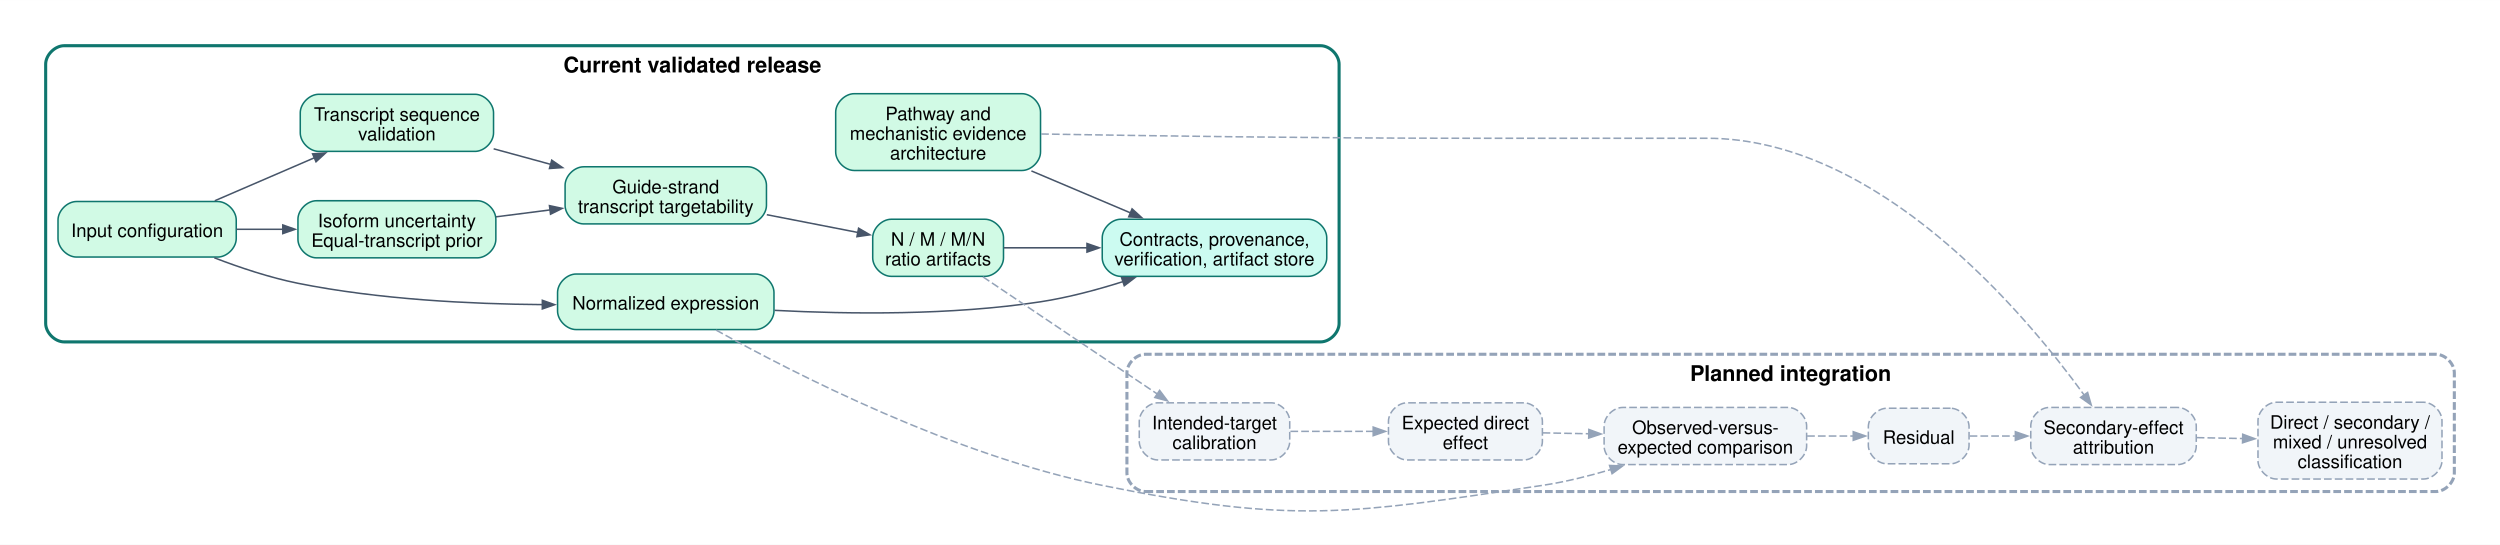
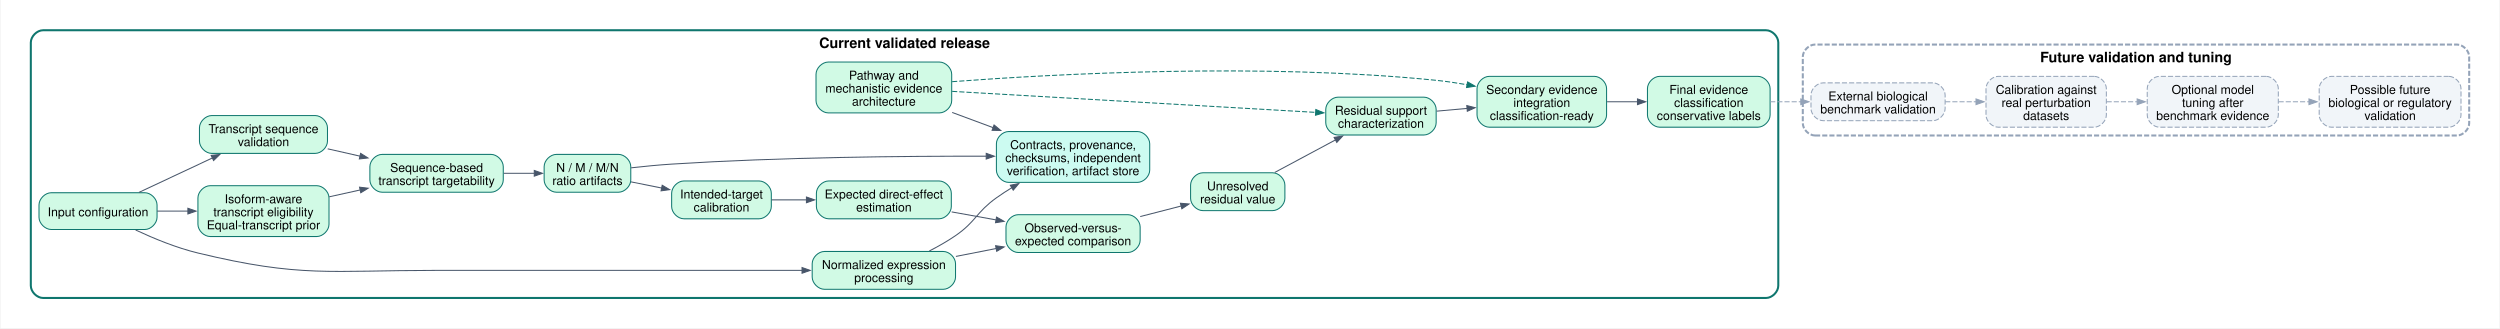
- <svg xmlns="http://www.w3.org/2000/svg" width="1620pt" height="353pt" viewBox="0.00 0.00 1620.50 353.06">
-   <g id="graph0" class="graph" transform="scale(1 1) rotate(0) translate(21.6 331.46)">
-     <polygon fill="white" stroke="none" points="-21.6,21.6 -21.6,-331.46 1598.9,-331.46 1598.9,21.6 -21.6,21.6" />
+ <svg xmlns="http://www.w3.org/2000/svg" width="2445pt" height="321pt" viewBox="0.00 0.00 2445.40 321.20">
+   <g id="graph0" class="graph" transform="scale(1 1) rotate(0) translate(21.6 299.6)">
+     <polygon fill="white" stroke="none" points="-21.6,21.6 -21.6,-299.6 2423.8,-299.6 2423.8,21.6 -21.6,21.6" />
    <g id="clust1" class="cluster">
-       <path fill="white" stroke="#0f766e" stroke-width="2" d="M20,-109.86C20,-109.86 834.4,-109.86 834.4,-109.86 840.4,-109.86 846.4,-115.86 846.4,-121.86 846.4,-121.86 846.4,-289.86 846.4,-289.86 846.4,-295.86 840.4,-301.86 834.4,-301.86 834.4,-301.86 20,-301.86 20,-301.86 14,-301.86 8,-295.86 8,-289.86 8,-289.86 8,-121.86 8,-121.86 8,-115.86 14,-109.86 20,-109.86" />
-       <text text-anchor="middle" x="427.2" y="-284.56" font-family="Helvetica,sans-Serif" font-weight="bold" font-size="14.00">Current validated release</text>
+       <path fill="white" stroke="#0f766e" stroke-width="2" d="M20,-8C20,-8 1706.08,-8 1706.08,-8 1712.08,-8 1718.08,-14 1718.08,-20 1718.08,-20 1718.08,-258 1718.08,-258 1718.08,-264 1712.08,-270 1706.08,-270 1706.08,-270 20,-270 20,-270 14,-270 8,-264 8,-258 8,-258 8,-20 8,-20 8,-14 14,-8 20,-8" />
+       <text text-anchor="middle" x="863.04" y="-252.7" font-family="Helvetica,sans-Serif" font-weight="bold" font-size="14.00">Current validated release</text>
    </g>
    <g id="clust2" class="cluster">
-       <path fill="white" stroke="#94a3b8" stroke-width="2" stroke-dasharray="5,2" d="M720.87,-12.86C720.87,-12.86 1557.3,-12.86 1557.3,-12.86 1563.3,-12.86 1569.3,-18.86 1569.3,-24.86 1569.3,-24.86 1569.3,-89.86 1569.3,-89.86 1569.3,-95.86 1563.3,-101.86 1557.3,-101.86 1557.3,-101.86 720.87,-101.86 720.87,-101.86 714.87,-101.86 708.87,-95.86 708.87,-89.86 708.87,-89.86 708.87,-24.86 708.87,-24.86 708.87,-18.86 714.87,-12.86 720.87,-12.86" />
-       <text text-anchor="middle" x="1139.09" y="-84.56" font-family="Helvetica,sans-Serif" font-weight="bold" font-size="14.00">Planned integration</text>
+       <path fill="white" stroke="#94a3b8" stroke-width="2" stroke-dasharray="5,2" d="M1754.08,-167C1754.08,-167 2382.2,-167 2382.2,-167 2388.2,-167 2394.2,-173 2394.2,-179 2394.2,-179 2394.2,-244 2394.2,-244 2394.2,-250 2388.2,-256 2382.2,-256 2382.2,-256 1754.08,-256 1754.08,-256 1748.08,-256 1742.08,-250 1742.08,-244 1742.08,-244 1742.08,-179 1742.08,-179 1742.08,-173 1748.08,-167 1754.08,-167" />
+       <text text-anchor="middle" x="2068.14" y="-238.7" font-family="Helvetica,sans-Serif" font-weight="bold" font-size="14.00">Future validation and tuning</text>
    </g>
    <g id="node1" class="node">
-       <path fill="#d1fae5" stroke="#0f766e" d="M119.53,-200.86C119.53,-200.86 28,-200.86 28,-200.86 22,-200.86 16,-194.86 16,-188.86 16,-188.86 16,-176.86 16,-176.86 16,-170.86 22,-164.86 28,-164.86 28,-164.86 119.53,-164.86 119.53,-164.86 125.53,-164.86 131.53,-170.86 131.53,-176.86 131.53,-176.86 131.53,-188.86 131.53,-188.86 131.53,-194.86 125.53,-200.86 119.53,-200.86" />
-       <text text-anchor="middle" x="73.77" y="-177.84" font-family="Helvetica,sans-Serif" font-size="12.00">Input configuration</text>
+       <path fill="#d1fae5" stroke="#0f766e" d="M119.53,-111C119.53,-111 28,-111 28,-111 22,-111 16,-105 16,-99 16,-99 16,-87 16,-87 16,-81 22,-75 28,-75 28,-75 119.53,-75 119.53,-75 125.53,-75 131.53,-81 131.53,-87 131.53,-87 131.53,-99 131.53,-99 131.53,-105 125.53,-111 119.53,-111" />
+       <text text-anchor="middle" x="73.76" y="-87.97" font-family="Helvetica,sans-Serif" font-size="12.00">Input configuration</text>
    </g>
    <g id="node2" class="node">
-       <path fill="#d1fae5" stroke="#0f766e" d="M468.09,-153.86C468.09,-153.86 351.81,-153.86 351.81,-153.86 345.81,-153.86 339.81,-147.86 339.81,-141.86 339.81,-141.86 339.81,-129.86 339.81,-129.86 339.81,-123.86 345.81,-117.86 351.81,-117.86 351.81,-117.86 468.09,-117.86 468.09,-117.86 474.09,-117.86 480.09,-123.86 480.09,-129.86 480.09,-129.86 480.09,-141.86 480.09,-141.86 480.09,-147.86 474.09,-153.86 468.09,-153.86" />
-       <text text-anchor="middle" x="409.95" y="-130.84" font-family="Helvetica,sans-Serif" font-size="12.00">Normalized expression</text>
+       <path fill="#d1fae5" stroke="#0f766e" d="M900.93,-53.51C900.93,-53.51 784.65,-53.51 784.65,-53.51 778.65,-53.51 772.65,-47.51 772.65,-41.51 772.65,-41.51 772.65,-28.49 772.65,-28.49 772.65,-22.49 778.65,-16.49 784.65,-16.49 784.65,-16.49 900.93,-16.49 900.93,-16.49 906.93,-16.49 912.93,-22.49 912.93,-28.49 912.93,-28.49 912.93,-41.51 912.93,-41.51 912.93,-47.51 906.93,-53.51 900.93,-53.51" />
+       <text text-anchor="middle" x="842.79" y="-36.35" font-family="Helvetica,sans-Serif" font-size="12.00">Normalized expression</text>
+       <text text-anchor="middle" x="842.79" y="-23.6" font-family="Helvetica,sans-Serif" font-size="12.00">processing</text>
    </g>
    <g id="edge1" class="edge">
-       <path fill="none" stroke="#475569" d="M117.33,-164.38C133.93,-158 153.32,-151.53 171.53,-147.86 223.67,-137.36 283.48,-134.39 330.03,-134.03" />
-       <polygon fill="#475569" stroke="#475569" points="329.95,-136.83 337.94,-134 329.93,-131.23 329.95,-136.83" />
+       <path fill="none" stroke="#475569" d="M110.56,-74.51C128.41,-66.16 150.6,-57.05 171.53,-52 272.27,-27.68 300.45,-35 404.08,-35 404.08,-35 404.08,-35 553.73,-35 624.43,-35 704.9,-35 762.78,-35" />
+       <polygon fill="#475569" stroke="#475569" points="762.72,-37.8 770.72,-35 762.72,-32.2 762.72,-37.8" />
    </g>
    <g id="node3" class="node">
-       <path fill="#d1fae5" stroke="#0f766e" d="M287.81,-201.37C287.81,-201.37 183.53,-201.37 183.53,-201.37 177.53,-201.37 171.53,-195.37 171.53,-189.37 171.53,-189.37 171.53,-176.35 171.53,-176.35 171.53,-170.35 177.53,-164.35 183.53,-164.35 183.53,-164.35 287.81,-164.35 287.81,-164.35 293.81,-164.35 299.81,-170.35 299.81,-176.35 299.81,-176.35 299.81,-189.37 299.81,-189.37 299.81,-195.37 293.81,-201.37 287.81,-201.37" />
-       <text text-anchor="middle" x="235.67" y="-184.21" font-family="Helvetica,sans-Serif" font-size="12.00">Isoform uncertainty</text>
-       <text text-anchor="middle" x="235.67" y="-171.46" font-family="Helvetica,sans-Serif" font-size="12.00">Equal-transcript prior</text>
+       <path fill="#d1fae5" stroke="#0f766e" d="M287.81,-117.88C287.81,-117.88 183.53,-117.88 183.53,-117.88 177.53,-117.88 171.53,-111.88 171.53,-105.88 171.53,-105.88 171.53,-80.12 171.53,-80.12 171.53,-74.12 177.53,-68.12 183.53,-68.12 183.53,-68.12 287.81,-68.12 287.81,-68.12 293.81,-68.12 299.81,-74.12 299.81,-80.12 299.81,-80.12 299.81,-105.88 299.81,-105.88 299.81,-111.88 293.81,-117.88 287.81,-117.88" />
+       <text text-anchor="middle" x="235.67" y="-100.72" font-family="Helvetica,sans-Serif" font-size="12.00">Isoform-aware</text>
+       <text text-anchor="middle" x="235.67" y="-87.97" font-family="Helvetica,sans-Serif" font-size="12.00">transcript eligibility</text>
+       <text text-anchor="middle" x="235.67" y="-75.22" font-family="Helvetica,sans-Serif" font-size="12.00">Equal-transcript prior</text>
    </g>
    <g id="edge2" class="edge">
-       <path fill="none" stroke="#475569" d="M131.59,-182.86C141.42,-182.86 151.76,-182.86 161.94,-182.86" />
-       <polygon fill="#475569" stroke="#475569" points="161.71,-185.66 169.71,-182.86 161.71,-180.06 161.71,-185.66" />
+       <path fill="none" stroke="#475569" d="M131.59,-93C141.42,-93 151.76,-93 161.94,-93" />
+       <polygon fill="#475569" stroke="#475569" points="161.71,-95.8 169.71,-93 161.71,-90.2 161.71,-95.8" />
    </g>
    <g id="node4" class="node">
-       <path fill="#d1fae5" stroke="#0f766e" d="M286.31,-270.37C286.31,-270.37 185.03,-270.37 185.03,-270.37 179.03,-270.37 173.03,-264.37 173.03,-258.37 173.03,-258.37 173.03,-245.35 173.03,-245.35 173.03,-239.35 179.03,-233.35 185.03,-233.35 185.03,-233.35 286.31,-233.35 286.31,-233.35 292.31,-233.35 298.31,-239.35 298.31,-245.35 298.31,-245.35 298.31,-258.37 298.31,-258.37 298.31,-264.37 292.31,-270.37 286.31,-270.37" />
-       <text text-anchor="middle" x="235.67" y="-253.21" font-family="Helvetica,sans-Serif" font-size="12.00">Transcript sequence</text>
-       <text text-anchor="middle" x="235.67" y="-240.46" font-family="Helvetica,sans-Serif" font-size="12.00">validation</text>
+       <path fill="#d1fae5" stroke="#0f766e" d="M286.31,-186.51C286.31,-186.51 185.03,-186.51 185.03,-186.51 179.03,-186.51 173.03,-180.51 173.03,-174.51 173.03,-174.51 173.03,-161.49 173.03,-161.49 173.03,-155.49 179.03,-149.49 185.03,-149.49 185.03,-149.49 286.31,-149.49 286.31,-149.49 292.31,-149.49 298.31,-155.49 298.31,-161.49 298.31,-161.49 298.31,-174.51 298.31,-174.51 298.31,-180.51 292.31,-186.51 286.31,-186.51" />
+       <text text-anchor="middle" x="235.67" y="-169.35" font-family="Helvetica,sans-Serif" font-size="12.00">Transcript sequence</text>
+       <text text-anchor="middle" x="235.67" y="-156.6" font-family="Helvetica,sans-Serif" font-size="12.00">validation</text>
    </g>
    <g id="edge3" class="edge">
-       <path fill="none" stroke="#475569" d="M117.62,-201.36C137.54,-209.95 161.41,-220.25 182.38,-229.3" />
-       <polygon fill="#475569" stroke="#475569" points="181.02,-231.76 189.47,-232.36 183.24,-226.62 181.02,-231.76" />
+       <path fill="none" stroke="#475569" d="M113.88,-111.35C135.62,-121.54 162.87,-134.32 185.98,-145.16" />
+       <polygon fill="#475569" stroke="#475569" points="184.48,-147.55 192.92,-148.42 186.86,-142.48 184.48,-147.55" />
+     </g>
+     <g id="node9" class="node">
+       <path fill="#d1fae5" stroke="#0f766e" d="M1081.59,-89.51C1081.59,-89.51 974.3,-89.51 974.3,-89.51 968.3,-89.51 962.3,-83.51 962.3,-77.51 962.3,-77.51 962.3,-64.49 962.3,-64.49 962.3,-58.49 968.3,-52.49 974.3,-52.49 974.3,-52.49 1081.59,-52.49 1081.59,-52.49 1087.59,-52.49 1093.59,-58.49 1093.59,-64.49 1093.59,-64.49 1093.59,-77.51 1093.59,-77.51 1093.59,-83.51 1087.59,-89.51 1081.59,-89.51" />
+       <text text-anchor="middle" x="1027.94" y="-72.35" font-family="Helvetica,sans-Serif" font-size="12.00">Observed-versus-</text>
+       <text text-anchor="middle" x="1027.94" y="-59.6" font-family="Helvetica,sans-Serif" font-size="12.00">expected comparison</text>
+     </g>
+     <g id="edge10" class="edge">
+       <path fill="none" stroke="#475569" d="M913.29,-48.66C926.29,-51.21 939.91,-53.89 953.03,-56.47" />
+       <polygon fill="#475569" stroke="#475569" points="952.14,-59.15 960.53,-57.95 953.22,-53.66 952.14,-59.15" />
+     </g>
+     <g id="node15" class="node">
+       <path fill="#ccfbf1" stroke="#0f766e" d="M1090.96,-170.88C1090.96,-170.88 964.93,-170.88 964.93,-170.88 958.93,-170.88 952.93,-164.88 952.93,-158.88 952.93,-158.88 952.93,-133.12 952.93,-133.12 952.93,-127.12 958.93,-121.12 964.93,-121.12 964.93,-121.12 1090.96,-121.12 1090.96,-121.12 1096.96,-121.12 1102.96,-127.12 1102.96,-133.12 1102.96,-133.12 1102.96,-158.88 1102.96,-158.88 1102.96,-164.88 1096.96,-170.88 1090.96,-170.88" />
+       <text text-anchor="middle" x="1027.94" y="-153.72" font-family="Helvetica,sans-Serif" font-size="12.00">Contracts, provenance,</text>
+       <text text-anchor="middle" x="1027.94" y="-140.97" font-family="Helvetica,sans-Serif" font-size="12.00">checksums, independent</text>
+       <text text-anchor="middle" x="1027.94" y="-128.22" font-family="Helvetica,sans-Serif" font-size="12.00">verification, artifact store</text>
+     </g>
+     <g id="edge4" class="edge">
+       <path fill="none" stroke="#475569" d="M887.29,-54C896.05,-58.47 904.99,-63.55 912.93,-69 932.89,-82.71 933.23,-91.91 952.93,-106 957.8,-109.48 963.01,-112.88 968.32,-116.12" />
+       <polygon fill="#475569" stroke="#475569" points="966.54,-118.32 974.85,-119.98 969.39,-113.5 966.54,-118.32" />
+     </g>
+     <g id="node5" class="node">
+       <path fill="#d1fae5" stroke="#0f766e" d="M458.34,-148.51C458.34,-148.51 351.81,-148.51 351.81,-148.51 345.81,-148.51 339.81,-142.51 339.81,-136.51 339.81,-136.51 339.81,-123.49 339.81,-123.49 339.81,-117.49 345.81,-111.49 351.81,-111.49 351.81,-111.49 458.34,-111.49 458.34,-111.49 464.34,-111.49 470.34,-117.49 470.34,-123.49 470.34,-123.49 470.34,-136.51 470.34,-136.51 470.34,-142.51 464.34,-148.51 458.34,-148.51" />
+       <text text-anchor="middle" x="405.08" y="-131.35" font-family="Helvetica,sans-Serif" font-size="12.00">Sequence-based</text>
+       <text text-anchor="middle" x="405.08" y="-118.6" font-family="Helvetica,sans-Serif" font-size="12.00">transcript targetability</text>
+     </g>
+     <g id="edge5" class="edge">
+       <path fill="none" stroke="#475569" d="M299.96,-106.99C309.88,-109.18 320.22,-111.47 330.35,-113.71" />
+       <polygon fill="#475569" stroke="#475569" points="329.69,-116.43 338.11,-115.42 330.9,-110.96 329.69,-116.43" />
+     </g>
+     <g id="edge6" class="edge">
+       <path fill="none" stroke="#475569" d="M298.53,-153.96C308.83,-151.62 319.61,-149.17 330.17,-146.78" />
+       <polygon fill="#475569" stroke="#475569" points="330.73,-149.52 337.91,-145.02 329.49,-144.06 330.73,-149.52" />
+     </g>
+     <g id="node6" class="node">
+       <path fill="#d1fae5" stroke="#0f766e" d="M583.12,-148.51C583.12,-148.51 522.34,-148.51 522.34,-148.51 516.34,-148.51 510.34,-142.51 510.34,-136.51 510.34,-136.51 510.34,-123.49 510.34,-123.49 510.34,-117.49 516.34,-111.49 522.34,-111.49 522.34,-111.49 583.12,-111.49 583.12,-111.49 589.12,-111.49 595.12,-117.49 595.12,-123.49 595.12,-123.49 595.12,-136.51 595.12,-136.51 595.12,-142.51 589.12,-148.51 583.12,-148.51" />
+       <text text-anchor="middle" x="552.73" y="-131.35" font-family="Helvetica,sans-Serif" font-size="12.00">N / M / M/N</text>
+       <text text-anchor="middle" x="552.73" y="-118.6" font-family="Helvetica,sans-Serif" font-size="12.00">ratio artifacts</text>
+     </g>
+     <g id="edge7" class="edge">
+       <path fill="none" stroke="#475569" d="M470.81,-130C480.84,-130 491.08,-130 500.75,-130" />
+       <polygon fill="#475569" stroke="#475569" points="500.68,-132.8 508.68,-130 500.68,-127.2 500.68,-132.8" />
+     </g>
+     <g id="node7" class="node">
+       <path fill="#d1fae5" stroke="#0f766e" d="M720.65,-122.51C720.65,-122.51 647.12,-122.51 647.12,-122.51 641.12,-122.51 635.12,-116.51 635.12,-110.51 635.12,-110.51 635.12,-97.49 635.12,-97.49 635.12,-91.49 641.12,-85.49 647.12,-85.49 647.12,-85.49 720.65,-85.49 720.65,-85.49 726.65,-85.49 732.65,-91.49 732.65,-97.49 732.65,-97.49 732.65,-110.51 732.65,-110.51 732.65,-116.51 726.65,-122.51 720.65,-122.51" />
+       <text text-anchor="middle" x="683.88" y="-105.35" font-family="Helvetica,sans-Serif" font-size="12.00">Intended-target</text>
+       <text text-anchor="middle" x="683.88" y="-92.6" font-family="Helvetica,sans-Serif" font-size="12.00">calibration</text>
+     </g>
+     <g id="edge11" class="edge">
+       <path fill="none" stroke="#475569" d="M595.31,-121.63C604.9,-119.7 615.28,-117.61 625.42,-115.57" />
+       <polygon fill="#475569" stroke="#475569" points="625.87,-118.33 633.16,-114.01 624.76,-112.84 625.87,-118.33" />
+     </g>
+     <g id="edge8" class="edge">
+       <path fill="none" stroke="#475569" d="M595.49,-135.37C608.19,-136.8 622.21,-138.17 635.12,-139 741.14,-145.79 863.61,-146.9 943.01,-146.74" />
+       <polygon fill="#475569" stroke="#475569" points="942.97,-149.54 950.96,-146.71 942.95,-143.94 942.97,-149.54" />
    </g>
    <g id="node8" class="node">
-       <path fill="#ccfbf1" stroke="#0f766e" d="M826.4,-189.37C826.4,-189.37 704.87,-189.37 704.87,-189.37 698.87,-189.37 692.87,-183.37 692.87,-177.37 692.87,-177.37 692.87,-164.35 692.87,-164.35 692.87,-158.35 698.87,-152.35 704.87,-152.35 704.87,-152.35 826.4,-152.35 826.4,-152.35 832.4,-152.35 838.4,-158.35 838.4,-164.35 838.4,-164.35 838.4,-177.37 838.4,-177.37 838.4,-183.37 832.4,-189.37 826.4,-189.37" />
-       <text text-anchor="middle" x="765.63" y="-172.21" font-family="Helvetica,sans-Serif" font-size="12.00">Contracts, provenance,</text>
-       <text text-anchor="middle" x="765.63" y="-159.46" font-family="Helvetica,sans-Serif" font-size="12.00">verification, artifact store</text>
-     </g>
-     <g id="edge4" class="edge">
-       <path fill="none" stroke="#475569" d="M480.46,-130.32C529.04,-127.8 595.26,-127.06 652.87,-135.86 670.67,-138.59 689.53,-143.61 706.59,-149.03" />
-       <polygon fill="#475569" stroke="#475569" points="705.41,-151.59 713.89,-151.41 707.15,-146.26 705.41,-151.59" />
+       <path fill="#d1fae5" stroke="#0f766e" d="M896.8,-122.51C896.8,-122.51 788.77,-122.51 788.77,-122.51 782.77,-122.51 776.77,-116.51 776.77,-110.51 776.77,-110.51 776.77,-97.49 776.77,-97.49 776.77,-91.49 782.77,-85.49 788.77,-85.49 788.77,-85.49 896.8,-85.49 896.8,-85.49 902.8,-85.49 908.8,-91.49 908.8,-97.49 908.8,-97.49 908.8,-110.51 908.8,-110.51 908.8,-116.51 902.8,-122.51 896.8,-122.51" />
+       <text text-anchor="middle" x="842.79" y="-105.35" font-family="Helvetica,sans-Serif" font-size="12.00">Expected direct-effect</text>
+       <text text-anchor="middle" x="842.79" y="-92.6" font-family="Helvetica,sans-Serif" font-size="12.00">estimation</text>
+     </g>
+     <g id="edge12" class="edge">
+       <path fill="none" stroke="#475569" d="M732.81,-104C743.69,-104 755.5,-104 767.2,-104" />
+       <polygon fill="#475569" stroke="#475569" points="767.02,-106.8 775.02,-104 767.02,-101.2 767.02,-106.8" />
+     </g>
+     <g id="edge13" class="edge">
+       <path fill="none" stroke="#475569" d="M909.14,-92.23C923.21,-89.69 938.19,-86.99 952.58,-84.4" />
+       <polygon fill="#475569" stroke="#475569" points="953.06,-87.16 960.44,-82.98 952.07,-81.65 953.06,-87.16" />
+     </g>
+     <g id="node10" class="node">
+       <path fill="#d1fae5" stroke="#0f766e" d="M1223.24,-130.51C1223.24,-130.51 1154.96,-130.51 1154.96,-130.51 1148.96,-130.51 1142.96,-124.51 1142.96,-118.51 1142.96,-118.51 1142.96,-105.49 1142.96,-105.49 1142.96,-99.49 1148.96,-93.49 1154.96,-93.49 1154.96,-93.49 1223.24,-93.49 1223.24,-93.49 1229.24,-93.49 1235.24,-99.49 1235.24,-105.49 1235.24,-105.49 1235.24,-118.51 1235.24,-118.51 1235.24,-124.51 1229.24,-130.51 1223.24,-130.51" />
+       <text text-anchor="middle" x="1189.1" y="-113.35" font-family="Helvetica,sans-Serif" font-size="12.00">Unresolved</text>
+       <text text-anchor="middle" x="1189.1" y="-100.6" font-family="Helvetica,sans-Serif" font-size="12.00">residual value</text>
+     </g>
+     <g id="edge14" class="edge">
+       <path fill="none" stroke="#475569" d="M1093.68,-87.68C1106.98,-91.1 1120.85,-94.67 1133.73,-97.99" />
+       <polygon fill="#475569" stroke="#475569" points="1133.01,-100.7 1141.45,-99.98 1134.4,-95.28 1133.01,-100.7" />
    </g>
    <g id="node11" class="node">
-       <path fill="#f1f5f9" stroke="#94a3b8" stroke-dasharray="5,2" d="M1137.46,-67.37C1137.46,-67.37 1030.18,-67.37 1030.18,-67.37 1024.18,-67.37 1018.18,-61.37 1018.18,-55.37 1018.18,-55.37 1018.18,-42.35 1018.18,-42.35 1018.18,-36.35 1024.18,-30.35 1030.18,-30.35 1030.18,-30.35 1137.46,-30.35 1137.46,-30.35 1143.46,-30.35 1149.46,-36.35 1149.46,-42.35 1149.46,-42.35 1149.46,-55.37 1149.46,-55.37 1149.46,-61.37 1143.46,-67.37 1137.46,-67.37" />
-       <text text-anchor="middle" x="1083.82" y="-50.21" font-family="Helvetica,sans-Serif" font-size="12.00">Observed-versus-</text>
-       <text text-anchor="middle" x="1083.82" y="-37.46" font-family="Helvetica,sans-Serif" font-size="12.00">expected comparison</text>
-     </g>
-     <g id="edge10" class="edge">
-       <path fill="none" stroke="#94a3b8" stroke-dasharray="5,2" d="M442.57,-117.52C493.34,-89.25 597.06,-36.26 692.87,-16.86 817.15,8.29 852.77,1.88 978.18,-16.86 992.88,-19.06 1008.38,-22.91 1022.8,-27.19" />
-       <polygon fill="#94a3b8" stroke="#94a3b8" points="1021.71,-29.78 1030.18,-29.45 1023.35,-24.43 1021.71,-29.78" />
-     </g>
-     <g id="node5" class="node">
-       <path fill="#d1fae5" stroke="#0f766e" d="M463.22,-223.37C463.22,-223.37 356.69,-223.37 356.69,-223.37 350.69,-223.37 344.69,-217.37 344.69,-211.37 344.69,-211.37 344.69,-198.35 344.69,-198.35 344.69,-192.35 350.69,-186.35 356.69,-186.35 356.69,-186.35 463.22,-186.35 463.22,-186.35 469.22,-186.35 475.22,-192.35 475.22,-198.35 475.22,-198.35 475.22,-211.37 475.22,-211.37 475.22,-217.37 469.22,-223.37 463.22,-223.37" />
-       <text text-anchor="middle" x="409.95" y="-206.21" font-family="Helvetica,sans-Serif" font-size="12.00">Guide-strand</text>
-       <text text-anchor="middle" x="409.95" y="-193.46" font-family="Helvetica,sans-Serif" font-size="12.00">transcript targetability</text>
-     </g>
-     <g id="edge5" class="edge">
-       <path fill="none" stroke="#475569" d="M299.84,-190.93C311.28,-192.39 323.31,-193.93 335.03,-195.42" />
-       <polygon fill="#475569" stroke="#475569" points="334.55,-198.19 342.84,-196.42 335.26,-192.63 334.55,-198.19" />
-     </g>
-     <g id="edge6" class="edge">
-       <path fill="none" stroke="#475569" d="M298.38,-235.03C310.42,-231.74 323.16,-228.27 335.54,-224.89" />
-       <polygon fill="#475569" stroke="#475569" points="336.03,-227.66 343.01,-222.85 334.56,-222.26 336.03,-227.66" />
-     </g>
-     <g id="node6" class="node">
-       <path fill="#d1fae5" stroke="#0f766e" d="M616.87,-189.37C616.87,-189.37 556.09,-189.37 556.09,-189.37 550.09,-189.37 544.09,-183.37 544.09,-177.37 544.09,-177.37 544.09,-164.35 544.09,-164.35 544.09,-158.35 550.09,-152.35 556.09,-152.35 556.09,-152.35 616.87,-152.35 616.87,-152.35 622.87,-152.35 628.87,-158.35 628.87,-164.35 628.87,-164.35 628.87,-177.37 628.87,-177.37 628.87,-183.37 622.87,-189.37 616.87,-189.37" />
-       <text text-anchor="middle" x="586.48" y="-172.21" font-family="Helvetica,sans-Serif" font-size="12.00">N / M / M/N</text>
-       <text text-anchor="middle" x="586.48" y="-159.46" font-family="Helvetica,sans-Serif" font-size="12.00">ratio artifacts</text>
-     </g>
-     <g id="edge7" class="edge">
-       <path fill="none" stroke="#475569" d="M475.44,-192.3C494.96,-188.5 516.12,-184.38 534.62,-180.77" />
-       <polygon fill="#475569" stroke="#475569" points="534.94,-183.56 542.26,-179.28 533.87,-178.07 534.94,-183.56" />
-     </g>
-     <g id="edge8" class="edge">
-       <path fill="none" stroke="#475569" d="M629.01,-170.86C645.2,-170.86 664.34,-170.86 683.06,-170.86" />
-       <polygon fill="#475569" stroke="#475569" points="682.98,-173.66 690.98,-170.86 682.98,-168.06 682.98,-173.66" />
-     </g>
-     <g id="node9" class="node">
-       <path fill="#f1f5f9" stroke="#94a3b8" stroke-dasharray="5,2" d="M802.4,-70.37C802.4,-70.37 728.87,-70.37 728.87,-70.37 722.87,-70.37 716.87,-64.37 716.87,-58.37 716.87,-58.37 716.87,-45.35 716.87,-45.35 716.87,-39.35 722.87,-33.35 728.87,-33.35 728.87,-33.35 802.4,-33.35 802.4,-33.35 808.4,-33.35 814.4,-39.35 814.4,-45.35 814.4,-45.35 814.4,-58.37 814.4,-58.37 814.4,-64.37 808.4,-70.37 802.4,-70.37" />
-       <text text-anchor="middle" x="765.63" y="-53.21" font-family="Helvetica,sans-Serif" font-size="12.00">Intended-target</text>
-       <text text-anchor="middle" x="765.63" y="-40.46" font-family="Helvetica,sans-Serif" font-size="12.00">calibration</text>
-     </g>
-     <g id="edge11" class="edge">
-       <path fill="none" stroke="#94a3b8" stroke-dasharray="5,2" d="M615.55,-152.01C646.17,-131.44 695.27,-98.46 728.69,-76.01" />
-       <polygon fill="#94a3b8" stroke="#94a3b8" points="730.07,-78.46 735.15,-71.67 726.94,-73.81 730.07,-78.46" />
-     </g>
-     <g id="node7" class="node">
-       <path fill="#d1fae5" stroke="#0f766e" d="M640.87,-270.75C640.87,-270.75 532.09,-270.75 532.09,-270.75 526.09,-270.75 520.09,-264.75 520.09,-258.75 520.09,-258.75 520.09,-232.98 520.09,-232.98 520.09,-226.98 526.09,-220.98 532.09,-220.98 532.09,-220.98 640.87,-220.98 640.87,-220.98 646.87,-220.98 652.87,-226.98 652.87,-232.98 652.87,-232.98 652.87,-258.75 652.87,-258.75 652.87,-264.75 646.87,-270.75 640.87,-270.75" />
-       <text text-anchor="middle" x="586.48" y="-253.59" font-family="Helvetica,sans-Serif" font-size="12.00">Pathway and</text>
-       <text text-anchor="middle" x="586.48" y="-240.84" font-family="Helvetica,sans-Serif" font-size="12.00">mechanistic evidence</text>
-       <text text-anchor="middle" x="586.48" y="-228.09" font-family="Helvetica,sans-Serif" font-size="12.00">architecture</text>
+       <path fill="#d1fae5" stroke="#0f766e" d="M1371.27,-204.51C1371.27,-204.51 1287.24,-204.51 1287.24,-204.51 1281.24,-204.51 1275.24,-198.51 1275.24,-192.51 1275.24,-192.51 1275.24,-179.49 1275.24,-179.49 1275.24,-173.49 1281.24,-167.49 1287.24,-167.49 1287.24,-167.49 1371.27,-167.49 1371.27,-167.49 1377.27,-167.49 1383.27,-173.49 1383.27,-179.49 1383.27,-179.49 1383.27,-192.51 1383.27,-192.51 1383.27,-198.51 1377.27,-204.51 1371.27,-204.51" />
+       <text text-anchor="middle" x="1329.25" y="-187.35" font-family="Helvetica,sans-Serif" font-size="12.00">Residual support</text>
+       <text text-anchor="middle" x="1329.25" y="-174.6" font-family="Helvetica,sans-Serif" font-size="12.00">characterization</text>
+     </g>
+     <g id="edge15" class="edge">
+       <path fill="none" stroke="#475569" d="M1225.32,-130.86C1243.43,-140.56 1265.66,-152.47 1284.82,-162.73" />
+       <polygon fill="#475569" stroke="#475569" points="1283.39,-165.15 1291.77,-166.46 1286.04,-160.21 1283.39,-165.15" />
+     </g>
+     <g id="node12" class="node">
+       <path fill="#d1fae5" stroke="#0f766e" d="M1538.05,-224.88C1538.05,-224.88 1435.27,-224.88 1435.27,-224.88 1429.27,-224.88 1423.27,-218.88 1423.27,-212.88 1423.27,-212.88 1423.27,-187.12 1423.27,-187.12 1423.27,-181.12 1429.27,-175.12 1435.27,-175.12 1435.27,-175.12 1538.05,-175.12 1538.05,-175.12 1544.05,-175.12 1550.05,-181.12 1550.05,-187.12 1550.05,-187.12 1550.05,-212.88 1550.05,-212.88 1550.05,-218.88 1544.05,-224.88 1538.05,-224.88" />
+       <text text-anchor="middle" x="1486.66" y="-207.72" font-family="Helvetica,sans-Serif" font-size="12.00">Secondary evidence</text>
+       <text text-anchor="middle" x="1486.66" y="-194.97" font-family="Helvetica,sans-Serif" font-size="12.00">integration</text>
+       <text text-anchor="middle" x="1486.66" y="-182.22" font-family="Helvetica,sans-Serif" font-size="12.00">classification-ready</text>
+     </g>
+     <g id="edge17" class="edge">
+       <path fill="none" stroke="#475569" d="M1383.74,-190.82C1393.42,-191.69 1403.65,-192.61 1413.76,-193.52" />
+       <polygon fill="#475569" stroke="#475569" points="1413.26,-196.29 1421.48,-194.22 1413.76,-190.71 1413.26,-196.29" />
+     </g>
+     <g id="node13" class="node">
+       <path fill="#d1fae5" stroke="#0f766e" d="M1698.08,-224.88C1698.08,-224.88 1602.05,-224.88 1602.05,-224.88 1596.05,-224.88 1590.05,-218.88 1590.05,-212.88 1590.05,-212.88 1590.05,-187.12 1590.05,-187.12 1590.05,-181.12 1596.05,-175.12 1602.05,-175.12 1602.05,-175.12 1698.08,-175.12 1698.08,-175.12 1704.08,-175.12 1710.08,-181.12 1710.08,-187.12 1710.08,-187.12 1710.08,-212.88 1710.08,-212.88 1710.08,-218.88 1704.08,-224.88 1698.08,-224.88" />
+       <text text-anchor="middle" x="1650.06" y="-207.72" font-family="Helvetica,sans-Serif" font-size="12.00">Final evidence</text>
+       <text text-anchor="middle" x="1650.06" y="-194.97" font-family="Helvetica,sans-Serif" font-size="12.00">classification</text>
+       <text text-anchor="middle" x="1650.06" y="-182.22" font-family="Helvetica,sans-Serif" font-size="12.00">conservative labels</text>
+     </g>
+     <g id="edge19" class="edge">
+       <path fill="none" stroke="#475569" d="M1550.53,-200C1560.32,-200 1570.48,-200 1580.4,-200" />
+       <polygon fill="#475569" stroke="#475569" points="1580.29,-202.8 1588.29,-200 1580.29,-197.2 1580.29,-202.8" />
+     </g>
+     <g id="node16" class="node">
+       <path fill="#f1f5f9" stroke="#94a3b8" stroke-dasharray="5,2" d="M1869.36,-218.51C1869.36,-218.51 1762.08,-218.51 1762.08,-218.51 1756.08,-218.51 1750.08,-212.51 1750.08,-206.51 1750.08,-206.51 1750.08,-193.49 1750.08,-193.49 1750.08,-187.49 1756.08,-181.49 1762.08,-181.49 1762.08,-181.49 1869.36,-181.49 1869.36,-181.49 1875.36,-181.49 1881.36,-187.49 1881.36,-193.49 1881.36,-193.49 1881.36,-206.51 1881.36,-206.51 1881.36,-212.51 1875.36,-218.51 1869.36,-218.51" />
+       <text text-anchor="middle" x="1815.72" y="-201.35" font-family="Helvetica,sans-Serif" font-size="12.00">External biological</text>
+       <text text-anchor="middle" x="1815.72" y="-188.6" font-family="Helvetica,sans-Serif" font-size="12.00">benchmark validation</text>
+     </g>
+     <g id="edge20" class="edge">
+       <path fill="none" stroke="#94a3b8" stroke-dasharray="5,2" d="M1710.15,-200C1719.96,-200 1730.25,-200 1740.38,-200" />
+       <polygon fill="#94a3b8" stroke="#94a3b8" points="1740.11,-202.8 1748.11,-200 1740.11,-197.2 1740.11,-202.8" />
+     </g>
+     <g id="node14" class="node">
+       <path fill="#d1fae5" stroke="#0f766e" d="M897.18,-238.88C897.18,-238.88 788.4,-238.88 788.4,-238.88 782.4,-238.88 776.4,-232.88 776.4,-226.88 776.4,-226.88 776.4,-201.12 776.4,-201.12 776.4,-195.12 782.4,-189.12 788.4,-189.12 788.4,-189.12 897.18,-189.12 897.18,-189.12 903.18,-189.12 909.18,-195.12 909.18,-201.12 909.18,-201.12 909.18,-226.88 909.18,-226.88 909.18,-232.88 903.18,-238.88 897.18,-238.88" />
+       <text text-anchor="middle" x="842.79" y="-221.72" font-family="Helvetica,sans-Serif" font-size="12.00">Pathway and</text>
+       <text text-anchor="middle" x="842.79" y="-208.97" font-family="Helvetica,sans-Serif" font-size="12.00">mechanistic evidence</text>
+       <text text-anchor="middle" x="842.79" y="-196.22" font-family="Helvetica,sans-Serif" font-size="12.00">architecture</text>
+     </g>
+     <g id="edge16" class="edge">
+       <path fill="none" stroke="#0f766e" stroke-dasharray="5,2" d="M909.63,-210.19C1003.21,-204.79 1173.49,-194.94 1265.4,-189.63" />
+       <polygon fill="#0f766e" stroke="#0f766e" points="1265.52,-192.43 1273.35,-189.17 1265.2,-186.84 1265.52,-192.43" />
+     </g>
+     <g id="edge18" class="edge">
+       <path fill="none" stroke="#0f766e" stroke-dasharray="5,2" d="M909.61,-219.67C1011.44,-227.35 1213.2,-238.26 1383.27,-221 1393.15,-220 1403.49,-218.46 1413.64,-216.67" />
+       <polygon fill="#0f766e" stroke="#0f766e" points="1414.04,-219.44 1421.4,-215.23 1413.02,-213.94 1414.04,-219.44" />
    </g>
    <g id="edge9" class="edge">
-       <path fill="none" stroke="#475569" d="M646.96,-220.68C667.81,-211.86 691.07,-202.01 711.37,-193.41" />
-       <polygon fill="#475569" stroke="#475569" points="712.21,-196.1 718.48,-190.4 710.03,-190.94 712.21,-196.1" />
-     </g>
-     <g id="node13" class="node">
-       <path fill="#f1f5f9" stroke="#94a3b8" stroke-dasharray="5,2" d="M1390.02,-67.37C1390.02,-67.37 1306.74,-67.37 1306.74,-67.37 1300.74,-67.37 1294.74,-61.37 1294.74,-55.37 1294.74,-55.37 1294.74,-42.35 1294.74,-42.35 1294.74,-36.35 1300.74,-30.35 1306.74,-30.35 1306.74,-30.35 1390.02,-30.35 1390.02,-30.35 1396.02,-30.35 1402.02,-36.35 1402.02,-42.35 1402.02,-42.35 1402.02,-55.37 1402.02,-55.37 1402.02,-61.37 1396.02,-67.37 1390.02,-67.37" />
-       <text text-anchor="middle" x="1348.38" y="-50.21" font-family="Helvetica,sans-Serif" font-size="12.00">Secondary-effect</text>
-       <text text-anchor="middle" x="1348.38" y="-37.46" font-family="Helvetica,sans-Serif" font-size="12.00">attribution</text>
-     </g>
-     <g id="edge15" class="edge">
-       <path fill="none" stroke="#94a3b8" stroke-dasharray="5,2" d="M653.26,-244.63C721.71,-243.46 832.01,-241.86 927.29,-241.86 927.29,-241.86 927.29,-241.86 1084.82,-241.86 1195.94,-241.86 1291.11,-128.25 1329.39,-75.36" />
-       <polygon fill="#94a3b8" stroke="#94a3b8" points="1331.59,-77.1 1333.95,-68.95 1327.03,-73.85 1331.59,-77.1" />
-     </g>
-     <g id="node10" class="node">
-       <path fill="#f1f5f9" stroke="#94a3b8" stroke-dasharray="5,2" d="M966.18,-70.37C966.18,-70.37 890.4,-70.37 890.4,-70.37 884.4,-70.37 878.4,-64.37 878.4,-58.37 878.4,-58.37 878.4,-45.35 878.4,-45.35 878.4,-39.35 884.4,-33.35 890.4,-33.35 890.4,-33.35 966.18,-33.35 966.18,-33.35 972.18,-33.35 978.18,-39.35 978.18,-45.35 978.18,-45.35 978.18,-58.37 978.18,-58.37 978.18,-64.37 972.18,-70.37 966.18,-70.37" />
-       <text text-anchor="middle" x="928.29" y="-53.21" font-family="Helvetica,sans-Serif" font-size="12.00">Expected direct</text>
-       <text text-anchor="middle" x="928.29" y="-40.46" font-family="Helvetica,sans-Serif" font-size="12.00">effect</text>
-     </g>
-     <g id="edge12" class="edge">
-       <path fill="none" stroke="#94a3b8" stroke-dasharray="5,2" d="M814.84,-51.86C831.84,-51.86 851.14,-51.86 868.89,-51.86" />
-       <polygon fill="#94a3b8" stroke="#94a3b8" points="868.5,-54.66 876.5,-51.86 868.5,-49.06 868.5,-54.66" />
-     </g>
-     <g id="edge13" class="edge">
-       <path fill="none" stroke="#94a3b8" stroke-dasharray="5,2" d="M978.29,-50.91C987.9,-50.72 998.18,-50.52 1008.4,-50.32" />
-       <polygon fill="#94a3b8" stroke="#94a3b8" points="1008.3,-53.12 1016.24,-50.17 1008.19,-47.52 1008.3,-53.12" />
-     </g>
-     <g id="node12" class="node">
-       <path fill="#f1f5f9" stroke="#94a3b8" stroke-dasharray="5,2" d="M1242.74,-66.86C1242.74,-66.86 1201.46,-66.86 1201.46,-66.86 1195.46,-66.86 1189.46,-60.86 1189.46,-54.86 1189.46,-54.86 1189.46,-42.86 1189.46,-42.86 1189.46,-36.86 1195.46,-30.86 1201.46,-30.86 1201.46,-30.86 1242.74,-30.86 1242.74,-30.86 1248.74,-30.86 1254.74,-36.86 1254.74,-42.86 1254.74,-42.86 1254.74,-54.86 1254.74,-54.86 1254.74,-60.86 1248.74,-66.86 1242.74,-66.86" />
-       <text text-anchor="middle" x="1222.1" y="-43.84" font-family="Helvetica,sans-Serif" font-size="12.00">Residual</text>
-     </g>
-     <g id="edge14" class="edge">
-       <path fill="none" stroke="#94a3b8" stroke-dasharray="5,2" d="M1149.77,-48.86C1160.05,-48.86 1170.43,-48.86 1179.97,-48.86" />
-       <polygon fill="#94a3b8" stroke="#94a3b8" points="1179.68,-51.66 1187.68,-48.86 1179.68,-46.06 1179.68,-51.66" />
-     </g>
-     <g id="edge16" class="edge">
-       <path fill="none" stroke="#94a3b8" stroke-dasharray="5,2" d="M1255.11,-48.86C1264.25,-48.86 1274.53,-48.86 1284.84,-48.86" />
-       <polygon fill="#94a3b8" stroke="#94a3b8" points="1284.76,-51.66 1292.76,-48.86 1284.76,-46.06 1284.76,-51.66" />
-     </g>
-     <g id="node14" class="node">
-       <path fill="#f1f5f9" stroke="#94a3b8" stroke-dasharray="5,2" d="M1549.3,-70.75C1549.3,-70.75 1454.02,-70.75 1454.02,-70.75 1448.02,-70.75 1442.02,-64.75 1442.02,-58.75 1442.02,-58.75 1442.02,-32.98 1442.02,-32.98 1442.02,-26.98 1448.02,-20.98 1454.02,-20.98 1454.02,-20.98 1549.3,-20.98 1549.3,-20.98 1555.3,-20.98 1561.3,-26.98 1561.3,-32.98 1561.3,-32.98 1561.3,-58.75 1561.3,-58.75 1561.3,-64.75 1555.3,-70.75 1549.3,-70.75" />
-       <text text-anchor="middle" x="1501.66" y="-53.59" font-family="Helvetica,sans-Serif" font-size="12.00">Direct / secondary /</text>
-       <text text-anchor="middle" x="1501.66" y="-40.84" font-family="Helvetica,sans-Serif" font-size="12.00">mixed / unresolved</text>
-       <text text-anchor="middle" x="1501.66" y="-28.09" font-family="Helvetica,sans-Serif" font-size="12.00">classification</text>
-     </g>
-     <g id="edge17" class="edge">
-       <path fill="none" stroke="#94a3b8" stroke-dasharray="5,2" d="M1402.29,-47.82C1411.91,-47.62 1422.07,-47.42 1432.07,-47.22" />
-       <polygon fill="#94a3b8" stroke="#94a3b8" points="1432.12,-50.02 1440.07,-47.07 1432.01,-44.43 1432.12,-50.02" />
+       <path fill="none" stroke="#475569" d="M909.65,-189.55C922.69,-184.71 936.49,-179.58 949.86,-174.62" />
+       <polygon fill="#475569" stroke="#475569" points="950.64,-177.32 957.16,-171.91 948.69,-172.07 950.64,-177.32" />
+     </g>
+     <g id="node17" class="node">
+       <path fill="#f1f5f9" stroke="#94a3b8" stroke-dasharray="5,2" d="M2027.14,-224.88C2027.14,-224.88 1933.36,-224.88 1933.36,-224.88 1927.36,-224.88 1921.36,-218.88 1921.36,-212.88 1921.36,-212.88 1921.36,-187.12 1921.36,-187.12 1921.36,-181.12 1927.36,-175.12 1933.36,-175.12 1933.36,-175.12 2027.14,-175.12 2027.14,-175.12 2033.14,-175.12 2039.14,-181.12 2039.14,-187.12 2039.14,-187.12 2039.14,-212.88 2039.14,-212.88 2039.14,-218.88 2033.14,-224.88 2027.14,-224.88" />
+       <text text-anchor="middle" x="1980.25" y="-207.72" font-family="Helvetica,sans-Serif" font-size="12.00">Calibration against</text>
+       <text text-anchor="middle" x="1980.25" y="-194.97" font-family="Helvetica,sans-Serif" font-size="12.00">real perturbation</text>
+       <text text-anchor="middle" x="1980.25" y="-182.22" font-family="Helvetica,sans-Serif" font-size="12.00">datasets</text>
+     </g>
+     <g id="edge21" class="edge">
+       <path fill="none" stroke="#94a3b8" stroke-dasharray="5,2" d="M1881.42,-200C1891.35,-200 1901.62,-200 1911.61,-200" />
+       <polygon fill="#94a3b8" stroke="#94a3b8" points="1911.57,-202.8 1919.57,-200 1911.57,-197.2 1911.57,-202.8" />
+     </g>
+     <g id="node18" class="node">
+       <path fill="#f1f5f9" stroke="#94a3b8" stroke-dasharray="5,2" d="M2195.42,-224.88C2195.42,-224.88 2091.14,-224.88 2091.14,-224.88 2085.14,-224.88 2079.14,-218.88 2079.14,-212.88 2079.14,-212.88 2079.14,-187.12 2079.14,-187.12 2079.14,-181.12 2085.14,-175.12 2091.14,-175.12 2091.14,-175.12 2195.42,-175.12 2195.42,-175.12 2201.42,-175.12 2207.42,-181.12 2207.42,-187.12 2207.42,-187.12 2207.42,-212.88 2207.42,-212.88 2207.42,-218.88 2201.42,-224.88 2195.42,-224.88" />
+       <text text-anchor="middle" x="2143.28" y="-207.72" font-family="Helvetica,sans-Serif" font-size="12.00">Optional model</text>
+       <text text-anchor="middle" x="2143.28" y="-194.97" font-family="Helvetica,sans-Serif" font-size="12.00">tuning after</text>
+       <text text-anchor="middle" x="2143.28" y="-182.22" font-family="Helvetica,sans-Serif" font-size="12.00">benchmark evidence</text>
+     </g>
+     <g id="edge22" class="edge">
+       <path fill="none" stroke="#94a3b8" stroke-dasharray="5,2" d="M2039.39,-200C2049.18,-200 2059.45,-200 2069.56,-200" />
+       <polygon fill="#94a3b8" stroke="#94a3b8" points="2069.27,-202.8 2077.27,-200 2069.27,-197.2 2069.27,-202.8" />
+     </g>
+     <g id="node19" class="node">
+       <path fill="#f1f5f9" stroke="#94a3b8" stroke-dasharray="5,2" d="M2374.2,-224.88C2374.2,-224.88 2259.42,-224.88 2259.42,-224.88 2253.42,-224.88 2247.42,-218.88 2247.42,-212.88 2247.42,-212.88 2247.42,-187.12 2247.42,-187.12 2247.42,-181.12 2253.42,-175.12 2259.42,-175.12 2259.42,-175.12 2374.2,-175.12 2374.2,-175.12 2380.2,-175.12 2386.2,-181.12 2386.2,-187.12 2386.2,-187.12 2386.2,-212.88 2386.2,-212.88 2386.2,-218.88 2380.2,-224.88 2374.2,-224.88" />
+       <text text-anchor="middle" x="2316.81" y="-207.72" font-family="Helvetica,sans-Serif" font-size="12.00">Possible future</text>
+       <text text-anchor="middle" x="2316.81" y="-194.97" font-family="Helvetica,sans-Serif" font-size="12.00">biological or regulatory</text>
+       <text text-anchor="middle" x="2316.81" y="-182.22" font-family="Helvetica,sans-Serif" font-size="12.00">validation</text>
+     </g>
+     <g id="edge23" class="edge">
+       <path fill="none" stroke="#94a3b8" stroke-dasharray="5,2" d="M2207.66,-200C2217.36,-200 2227.46,-200 2237.42,-200" />
+       <polygon fill="#94a3b8" stroke="#94a3b8" points="2237.41,-202.8 2245.41,-200 2237.41,-197.2 2237.41,-202.8" />
    </g>
  </g>
</svg>
